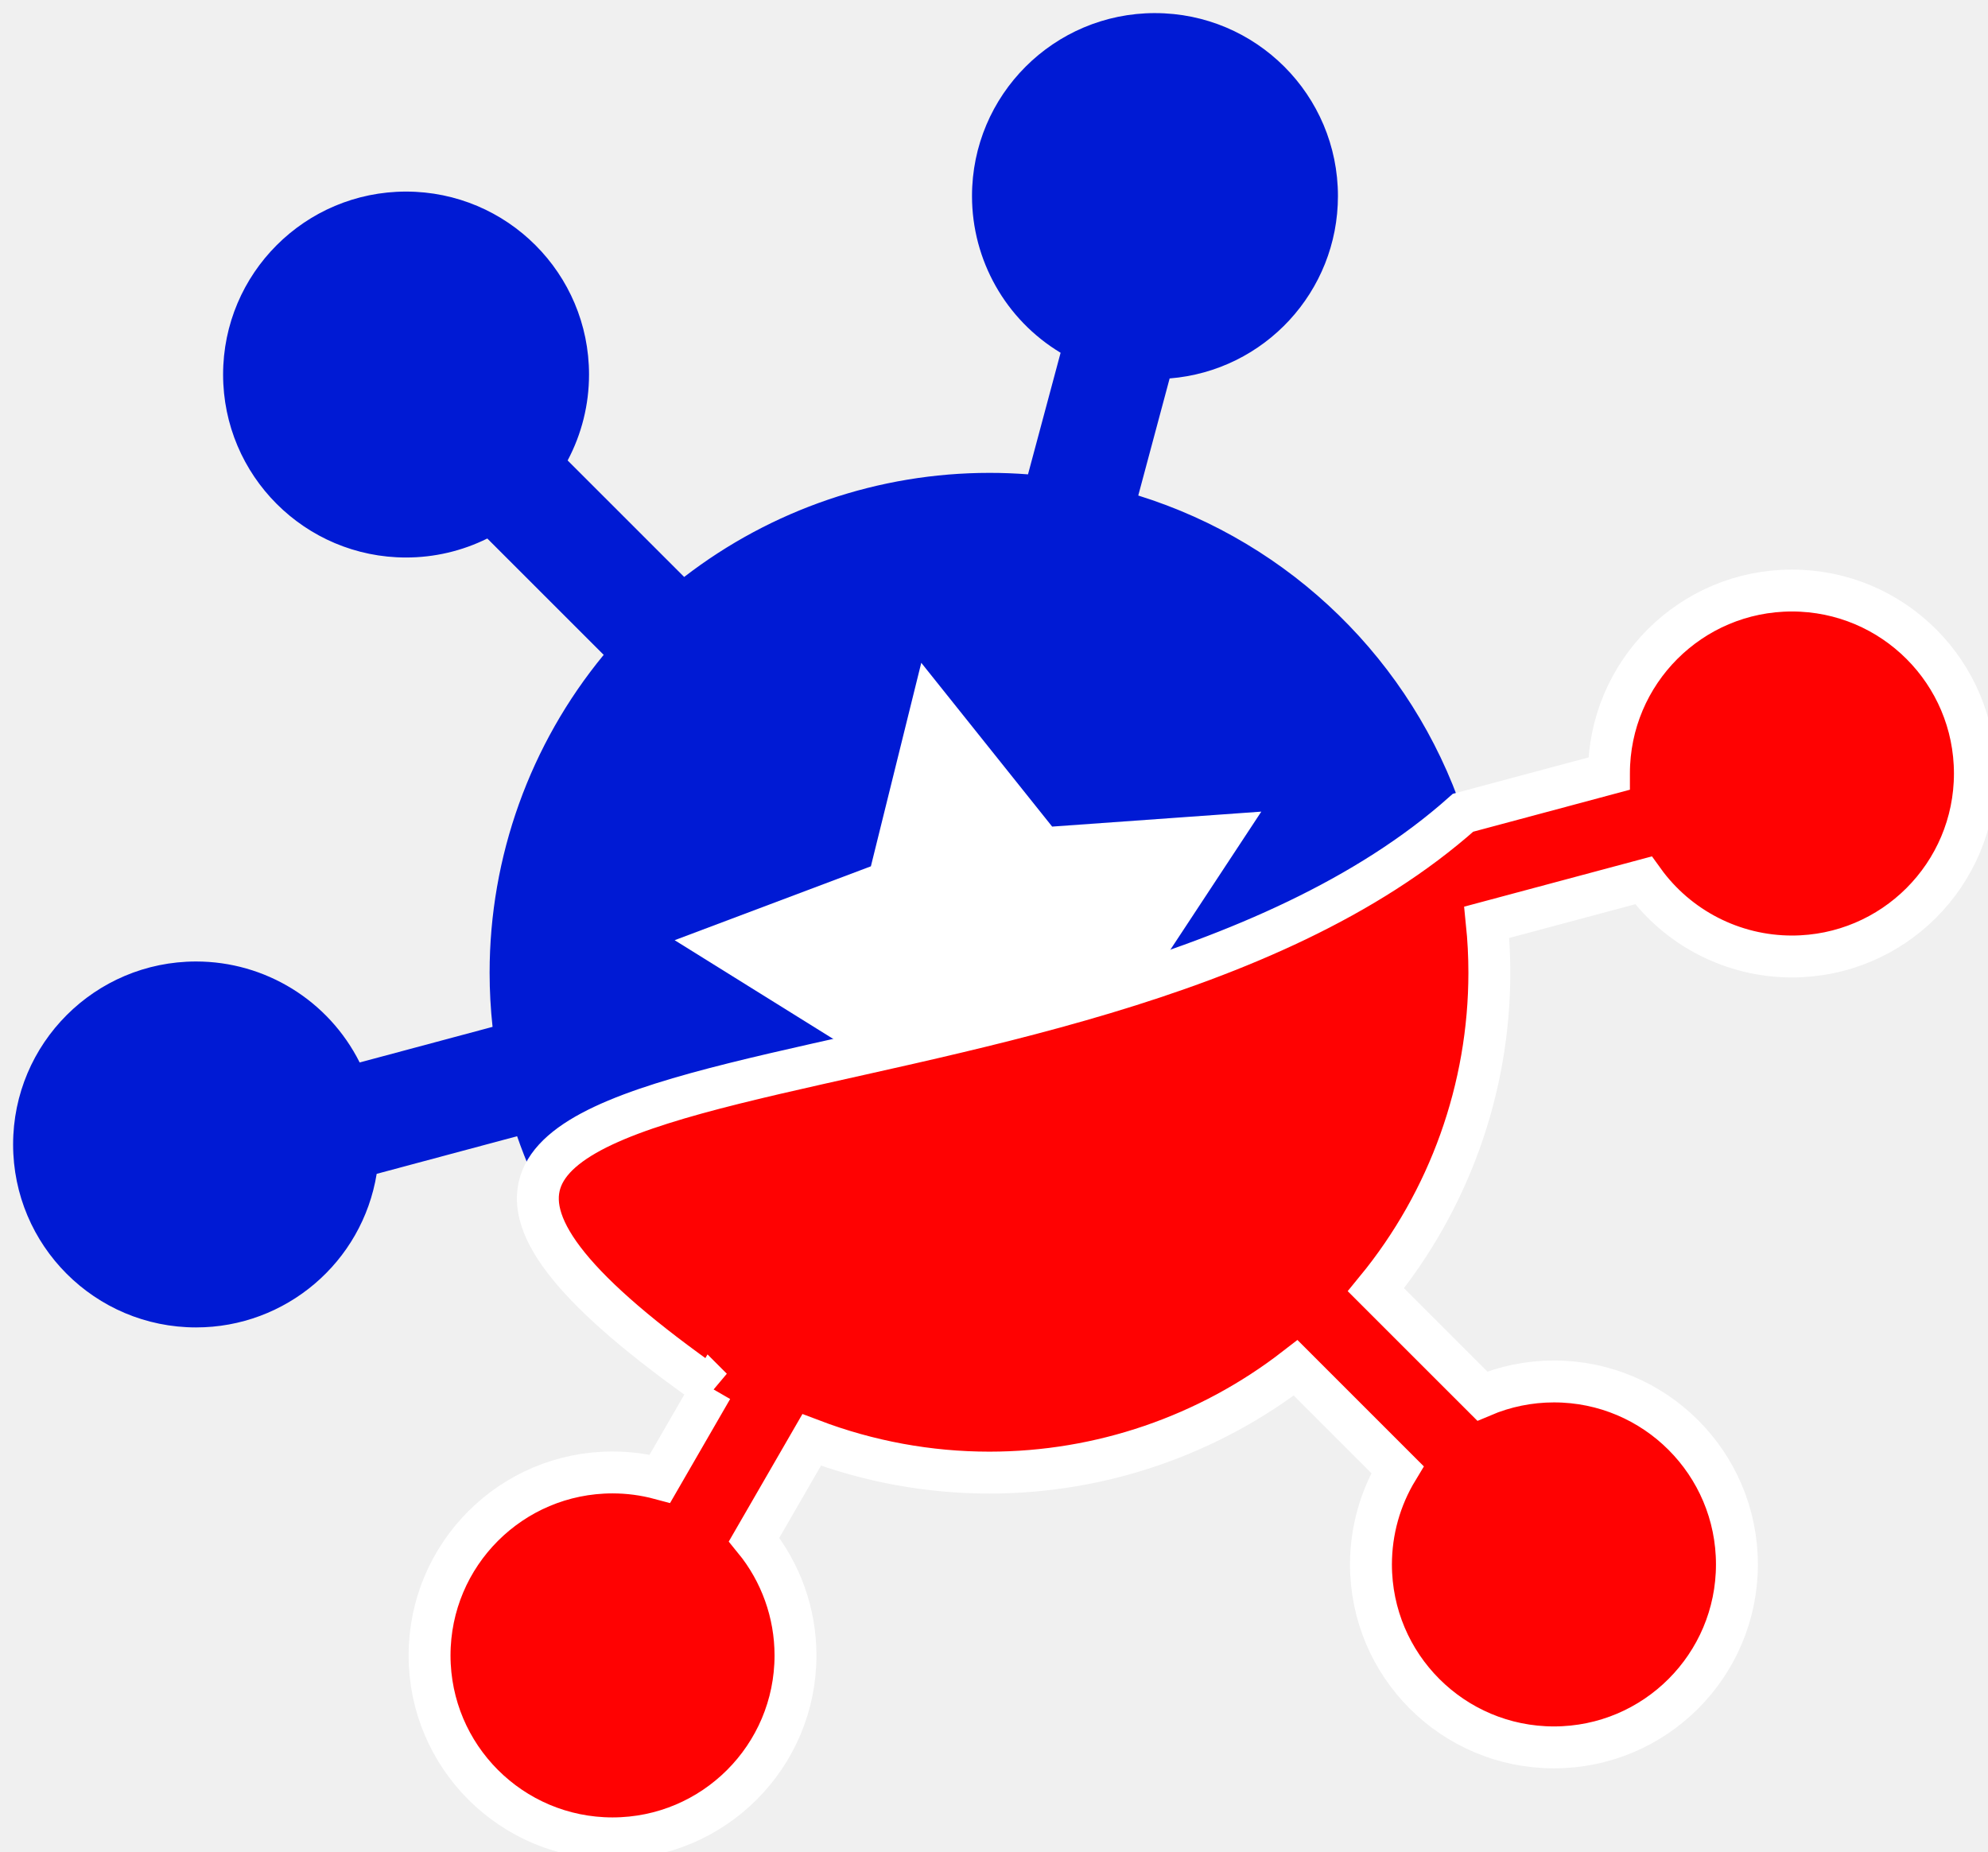
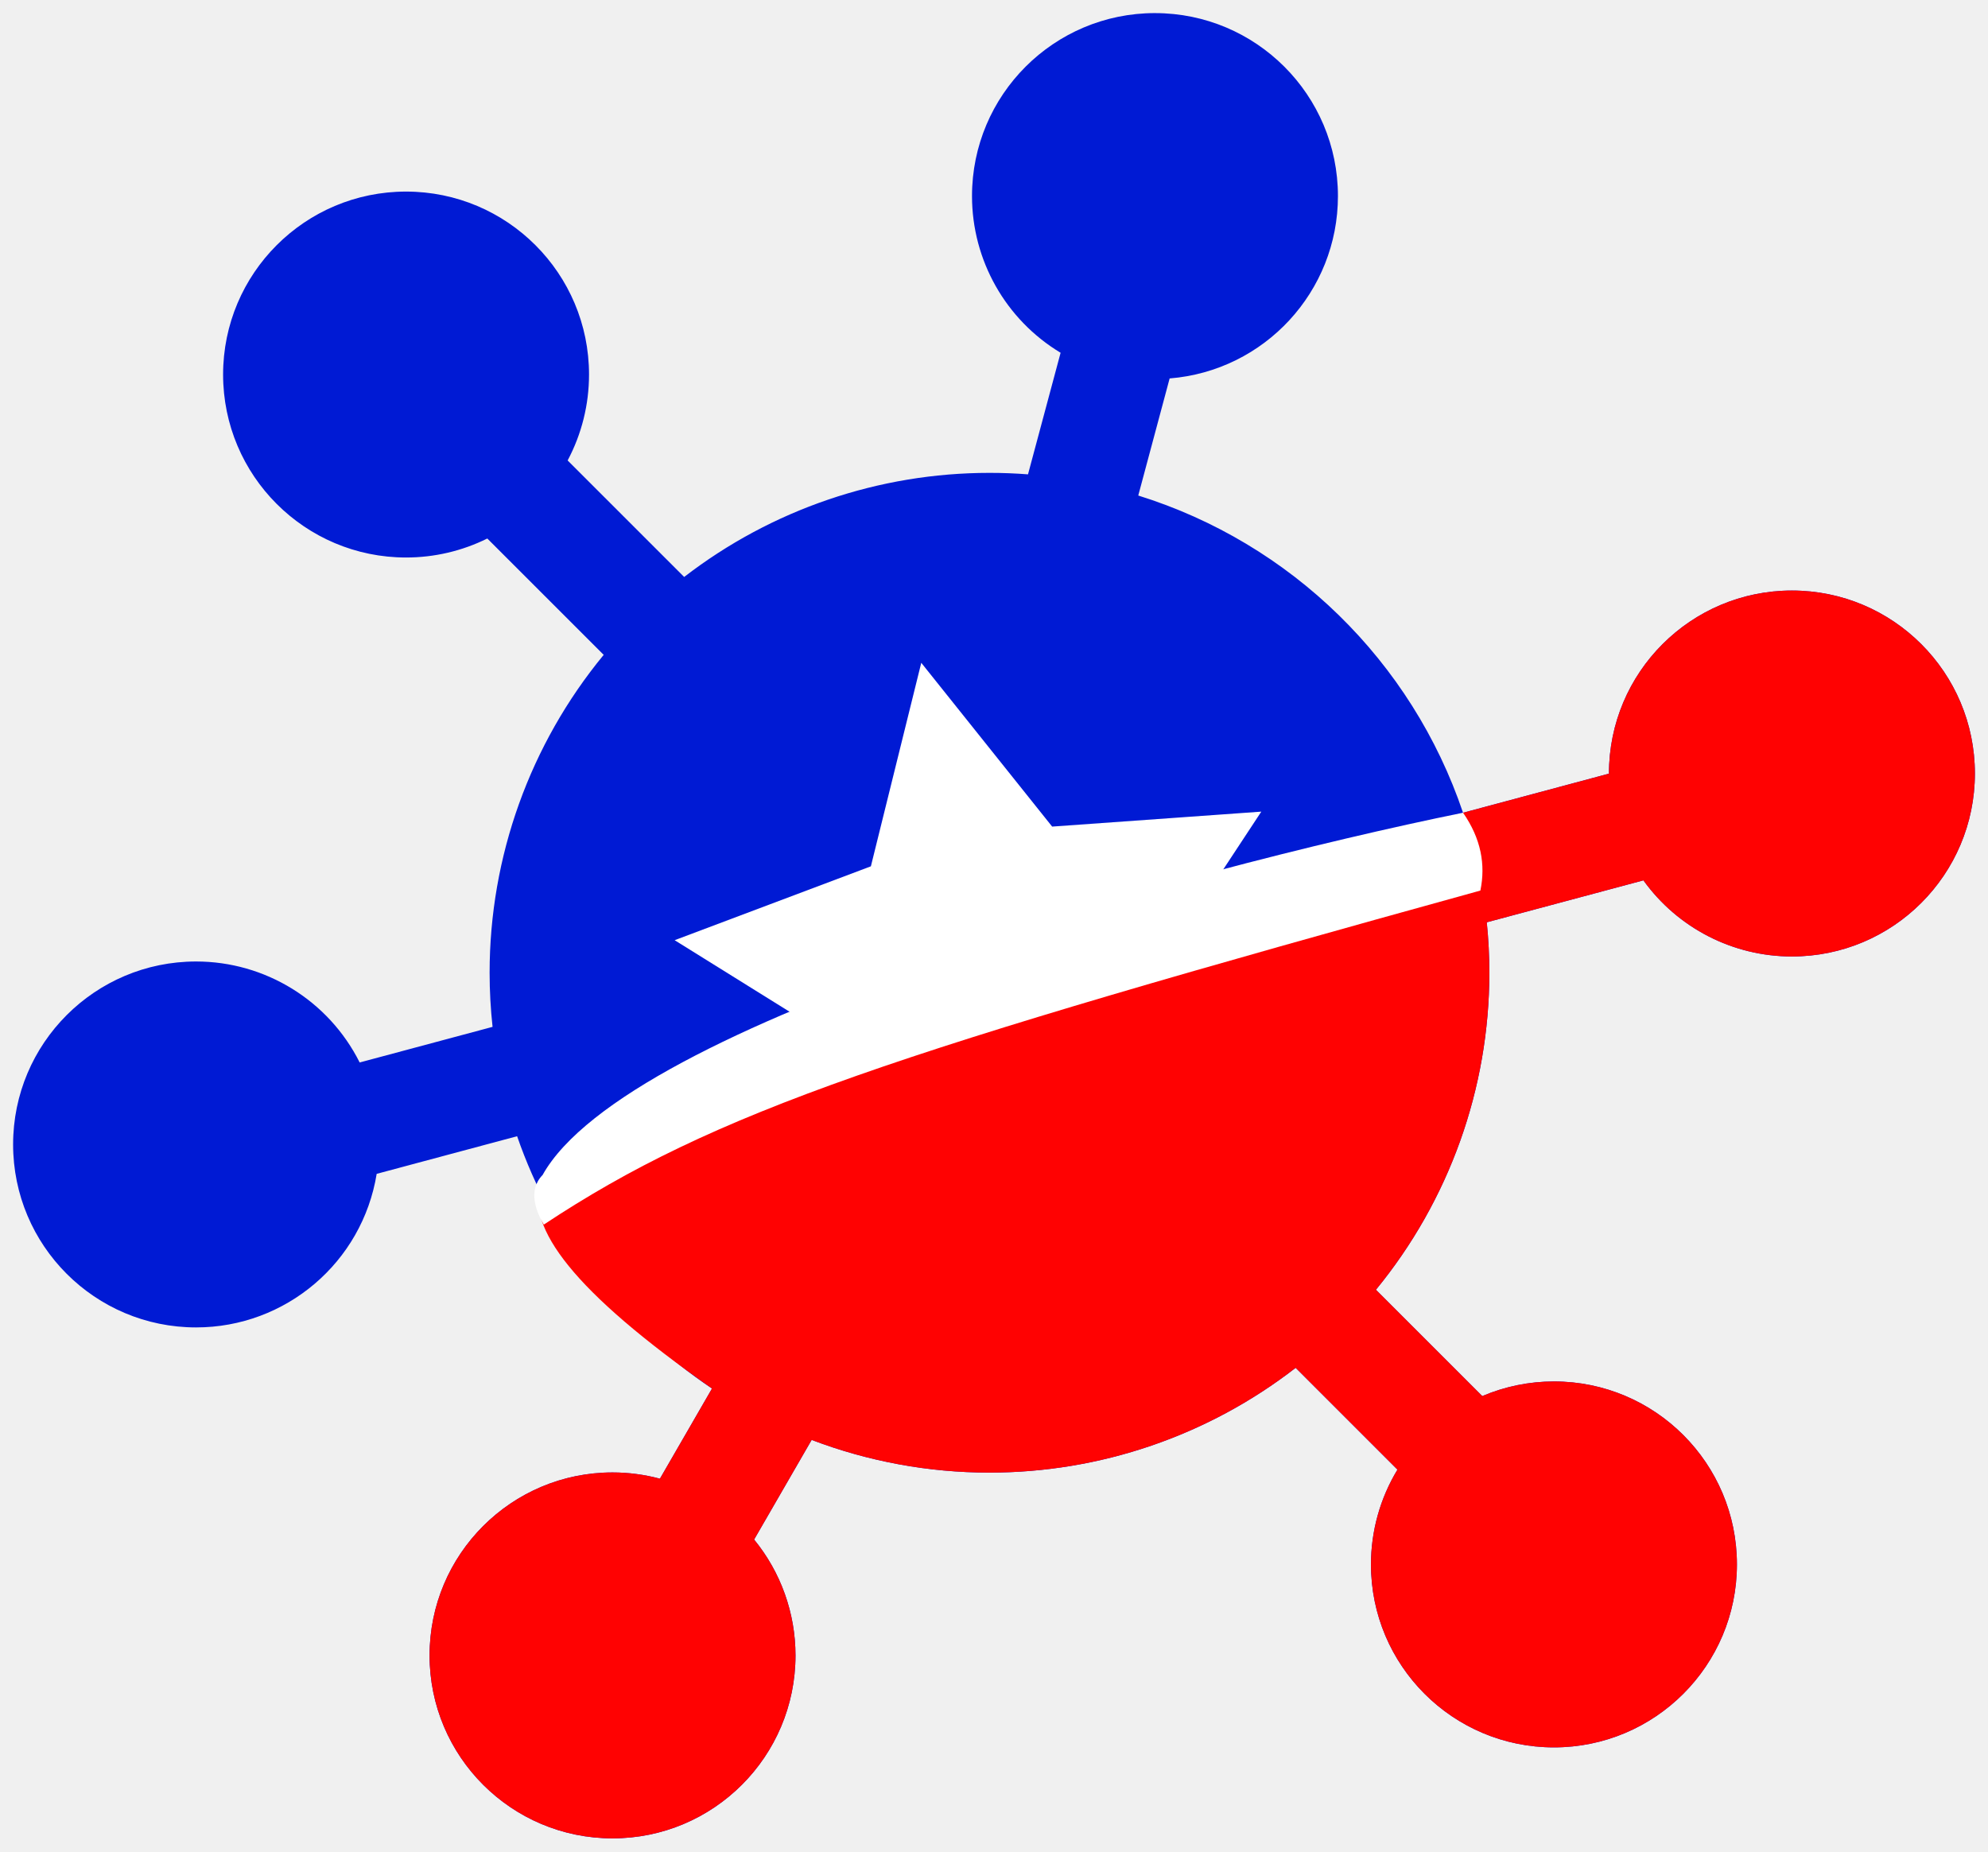
- <svg xmlns="http://www.w3.org/2000/svg" id="svg8" version="1.1" viewBox="0 0 37.956 35.35" height="35.35mm" width="37.956mm">
+ <svg xmlns="http://www.w3.org/2000/svg" width="37.956mm" height="35.35mm" viewBox="0 0 37.956 35.35" version="1.1" id="svg8">
  <defs id="defs2" />
-   <g transform="translate(-66.24775,-38.78586)" id="layer1">
-     <path transform="scale(0.2645833)" d="m 333.729,147.537 a 13.203,13.203 0 0 0 -13.203,13.203 13.203,13.203 0 0 0 6.393,11.309 l -2.352,8.773 a 36.071,36.071 0 0 0 -2.781,-0.107 36.071,36.071 0 0 0 -22.031,7.512 l -8.408,-8.408 a 13.203,13.203 0 0 0 1.543,-6.199 13.203,13.203 0 0 0 -13.203,-13.203 13.203,13.203 0 0 0 -13.203,13.203 13.203,13.203 0 0 0 13.203,13.203 13.203,13.203 0 0 0 5.863,-1.371 l 8.398,8.396 a 36.071,36.071 0 0 0 -8.232,22.938 36.071,36.071 0 0 0 0.213,3.906 l -9.59,2.57 a 13.203,13.203 0 0 0 -11.805,-7.287 13.203,13.203 0 0 0 -13.203,13.203 13.203,13.203 0 0 0 13.203,13.203 13.203,13.203 0 0 0 13.033,-11.082 l 10.133,-2.715 a 36.071,36.071 0 0 0 14.064,18.207 l -3.758,6.506 a 13.203,13.203 0 0 0 -3.42,-0.451 13.203,13.203 0 0 0 -13.203,13.203 13.203,13.203 0 0 0 13.203,13.203 13.203,13.203 0 0 0 13.203,-13.203 13.203,13.203 0 0 0 -2.986,-8.361 l 4.152,-7.189 a 36.071,36.071 0 0 0 12.83,2.359 36.071,36.071 0 0 0 22.096,-7.561 l 7.346,7.346 a 13.203,13.203 0 0 0 -1.912,6.84 13.203,13.203 0 0 0 13.203,13.203 13.203,13.203 0 0 0 13.205,-13.203 13.203,13.203 0 0 0 -13.205,-13.203 13.203,13.203 0 0 0 -5.17,1.055 l -7.674,-7.672 a 36.071,36.071 0 0 0 8.184,-22.877 36.071,36.071 0 0 0 -0.186,-3.639 l 11.303,-3.027 a 13.203,13.203 0 0 0 10.717,5.494 13.203,13.203 0 0 0 13.203,-13.203 13.203,13.203 0 0 0 -13.203,-13.205 13.203,13.203 0 0 0 -13.203,13.205 13.203,13.203 0 0 0 0,0.008 l -10.529,2.822 A 36.071,36.071 0 0 0 332.523,182.35 l 2.264,-8.449 a 13.203,13.203 0 0 0 12.145,-13.16 13.203,13.203 0 0 0 -13.203,-13.203 z" style="fill:#001ad4;fill-opacity:1;stroke:none;stroke-width:1.89;stroke-miterlimit:4;stroke-dasharray:none" id="path833" />
-     <path transform="rotate(-3.361019,95.49836,61.54055)" d="m 89.575,60.911 -3.72,-1.261 -3.148,2.349 0.05,-3.928 -3.207,-2.268 3.751,-1.166 1.166,-3.751 2.268,3.207 3.928,-0.05 -2.349,3.148 z" id="path901" style="fill:#ffffff;fill-opacity:1;stroke:#ffffff;stroke-width:0.1" />
-     <path id="path903" style="fill:#ff0202;fill-opacity:1;stroke:#ffffff;stroke-width:3.024;stroke-miterlimit:4;stroke-dasharray:none" d="m 301.764,246.791 -3.758,6.506 c -1.115,-0.299 -2.265,-0.451 -3.42,-0.451 -7.292,8e-5 -13.203,5.911 -13.203,13.203 9e-5,7.292 5.911,13.203 13.203,13.203 7.292,-9e-5 13.203,-5.911 13.203,-13.203 -4e-4,-3.048 -1.056,-6.003 -2.986,-8.361 l 4.152,-7.189 c 4.098,1.56 8.446,2.359 12.83,2.359 8,-2.9e-4 15.773,-2.66 22.096,-7.561 l 7.346,7.346 c -1.25,2.063 -1.911,4.428 -1.912,6.84 8e-5,7.292 5.911,13.203 13.203,13.203 7.293,0.001 13.205,-5.911 13.205,-13.203 -9e-5,-7.293 -5.912,-13.204 -13.205,-13.203 -1.777,1.3e-4 -3.535,0.359 -5.17,1.055 l -7.674,-7.672 c 5.291,-6.45 8.183,-14.534 8.184,-22.877 -5.1e-4,-1.215 -0.062,-2.43 -0.186,-3.639 l 11.303,-3.027 c 2.48,3.449 6.469,5.493 10.717,5.494 7.292,-9e-5 13.203,-5.911 13.203,-13.203 0.001,-7.293 -5.911,-13.205 -13.203,-13.205 -7.293,8e-5 -13.204,5.912 -13.203,13.205 v 0.008 l -10.529,2.822 c -27.865,24.838 -94.358,13.404 -54.195,41.551 z" transform="scale(0.2645833)" />
+   <g id="layer1" transform="translate(-66.24775,-38.78586)">
+     <path id="path833" style="fill:#001ad4;fill-opacity:1;stroke:none;stroke-width:1.89;stroke-miterlimit:4;stroke-dasharray:none" d="m 333.729,147.537 a 13.203,13.203 0 0 0 -13.203,13.203 13.203,13.203 0 0 0 6.393,11.309 l -2.352,8.773 a 36.071,36.071 0 0 0 -2.781,-0.107 36.071,36.071 0 0 0 -22.031,7.512 l -8.408,-8.408 a 13.203,13.203 0 0 0 1.543,-6.199 13.203,13.203 0 0 0 -13.203,-13.203 13.203,13.203 0 0 0 -13.203,13.203 13.203,13.203 0 0 0 13.203,13.203 13.203,13.203 0 0 0 5.863,-1.371 l 8.398,8.396 a 36.071,36.071 0 0 0 -8.232,22.938 36.071,36.071 0 0 0 0.213,3.906 l -9.59,2.57 a 13.203,13.203 0 0 0 -11.805,-7.287 13.203,13.203 0 0 0 -13.203,13.203 13.203,13.203 0 0 0 13.203,13.203 13.203,13.203 0 0 0 13.033,-11.082 l 10.133,-2.715 a 36.071,36.071 0 0 0 14.064,18.207 l -3.758,6.506 a 13.203,13.203 0 0 0 -3.42,-0.451 13.203,13.203 0 0 0 -13.203,13.203 13.203,13.203 0 0 0 13.203,13.203 13.203,13.203 0 0 0 13.203,-13.203 13.203,13.203 0 0 0 -2.986,-8.361 l 4.152,-7.189 a 36.071,36.071 0 0 0 12.83,2.359 36.071,36.071 0 0 0 22.096,-7.561 l 7.346,7.346 a 13.203,13.203 0 0 0 -1.912,6.84 13.203,13.203 0 0 0 13.203,13.203 13.203,13.203 0 0 0 13.205,-13.203 13.203,13.203 0 0 0 -13.205,-13.203 13.203,13.203 0 0 0 -5.17,1.055 l -7.674,-7.672 a 36.071,36.071 0 0 0 8.184,-22.877 36.071,36.071 0 0 0 -0.186,-3.639 l 11.303,-3.027 a 13.203,13.203 0 0 0 10.717,5.494 13.203,13.203 0 0 0 13.203,-13.203 13.203,13.203 0 0 0 -13.203,-13.205 13.203,13.203 0 0 0 -13.203,13.205 13.203,13.203 0 0 0 0,0.008 l -10.529,2.822 A 36.071,36.071 0 0 0 332.523,182.35 l 2.264,-8.449 a 13.203,13.203 0 0 0 12.145,-13.16 13.203,13.203 0 0 0 -13.203,-13.203 z" transform="scale(0.2645833)" />
+     <path style="fill:#ffffff;fill-opacity:1;stroke:#ffffff;stroke-width:0.1" id="path901" d="m 89.575,60.911 -3.72,-1.261 -3.148,2.349 0.05,-3.928 -3.207,-2.268 3.751,-1.166 1.166,-3.751 2.268,3.207 3.928,-0.05 -2.349,3.148 z" transform="rotate(-3.361019,95.49836,61.54055)" />
+     <path transform="scale(0.2645833)" d="m 301.764,246.791 -3.758,6.506 c -1.115,-0.299 -2.265,-0.451 -3.42,-0.451 -7.292,8e-5 -13.203,5.911 -13.203,13.203 9e-5,7.292 5.911,13.203 13.203,13.203 7.292,-9e-5 13.203,-5.911 13.203,-13.203 -4e-4,-3.048 -1.056,-6.003 -2.986,-8.361 l 4.152,-7.189 c 4.098,1.56 8.446,2.359 12.83,2.359 8,-2.9e-4 15.773,-2.66 22.096,-7.561 l 7.346,7.346 c -1.25,2.063 -1.911,4.428 -1.912,6.84 8e-5,7.292 5.911,13.203 13.203,13.203 7.293,0.001 13.205,-5.911 13.205,-13.203 -9e-5,-7.293 -5.912,-13.204 -13.205,-13.203 -1.777,1.3e-4 -3.535,0.359 -5.17,1.055 l -7.674,-7.672 c 5.291,-6.45 8.183,-14.534 8.184,-22.877 -5.1e-4,-1.215 -0.062,-2.43 -0.186,-3.639 l 11.303,-3.027 c 2.48,3.449 6.469,5.493 10.717,5.494 7.292,-9e-5 13.203,-5.911 13.203,-13.203 0.001,-7.293 -5.911,-13.205 -13.203,-13.205 -7.293,8e-5 -13.204,5.912 -13.203,13.205 v 0.008 l -10.529,2.822 c -27.865,24.838 -94.358,13.404 -54.195,41.551 z" style="fill:#ff0202;fill-opacity:1;stroke:none;stroke-width:3.024;stroke-miterlimit:4;stroke-dasharray:none" id="path903" />
+     <path d="m 76.606,61.222 c 1.618,-2.91 12.209,-5.825 17.575,-6.919 0.344,0.495 0.433,0.991 0.331,1.486 -11.173,3.087 -14.616,4.214 -17.882,6.378 -0.139,-0.236 -0.314,-0.648 -0.024,-0.946 z" style="fill:#ffffff;fill-opacity:1;stroke:none;stroke-width:0.8;stroke-opacity:1" id="rect841" />
  </g>
</svg>
